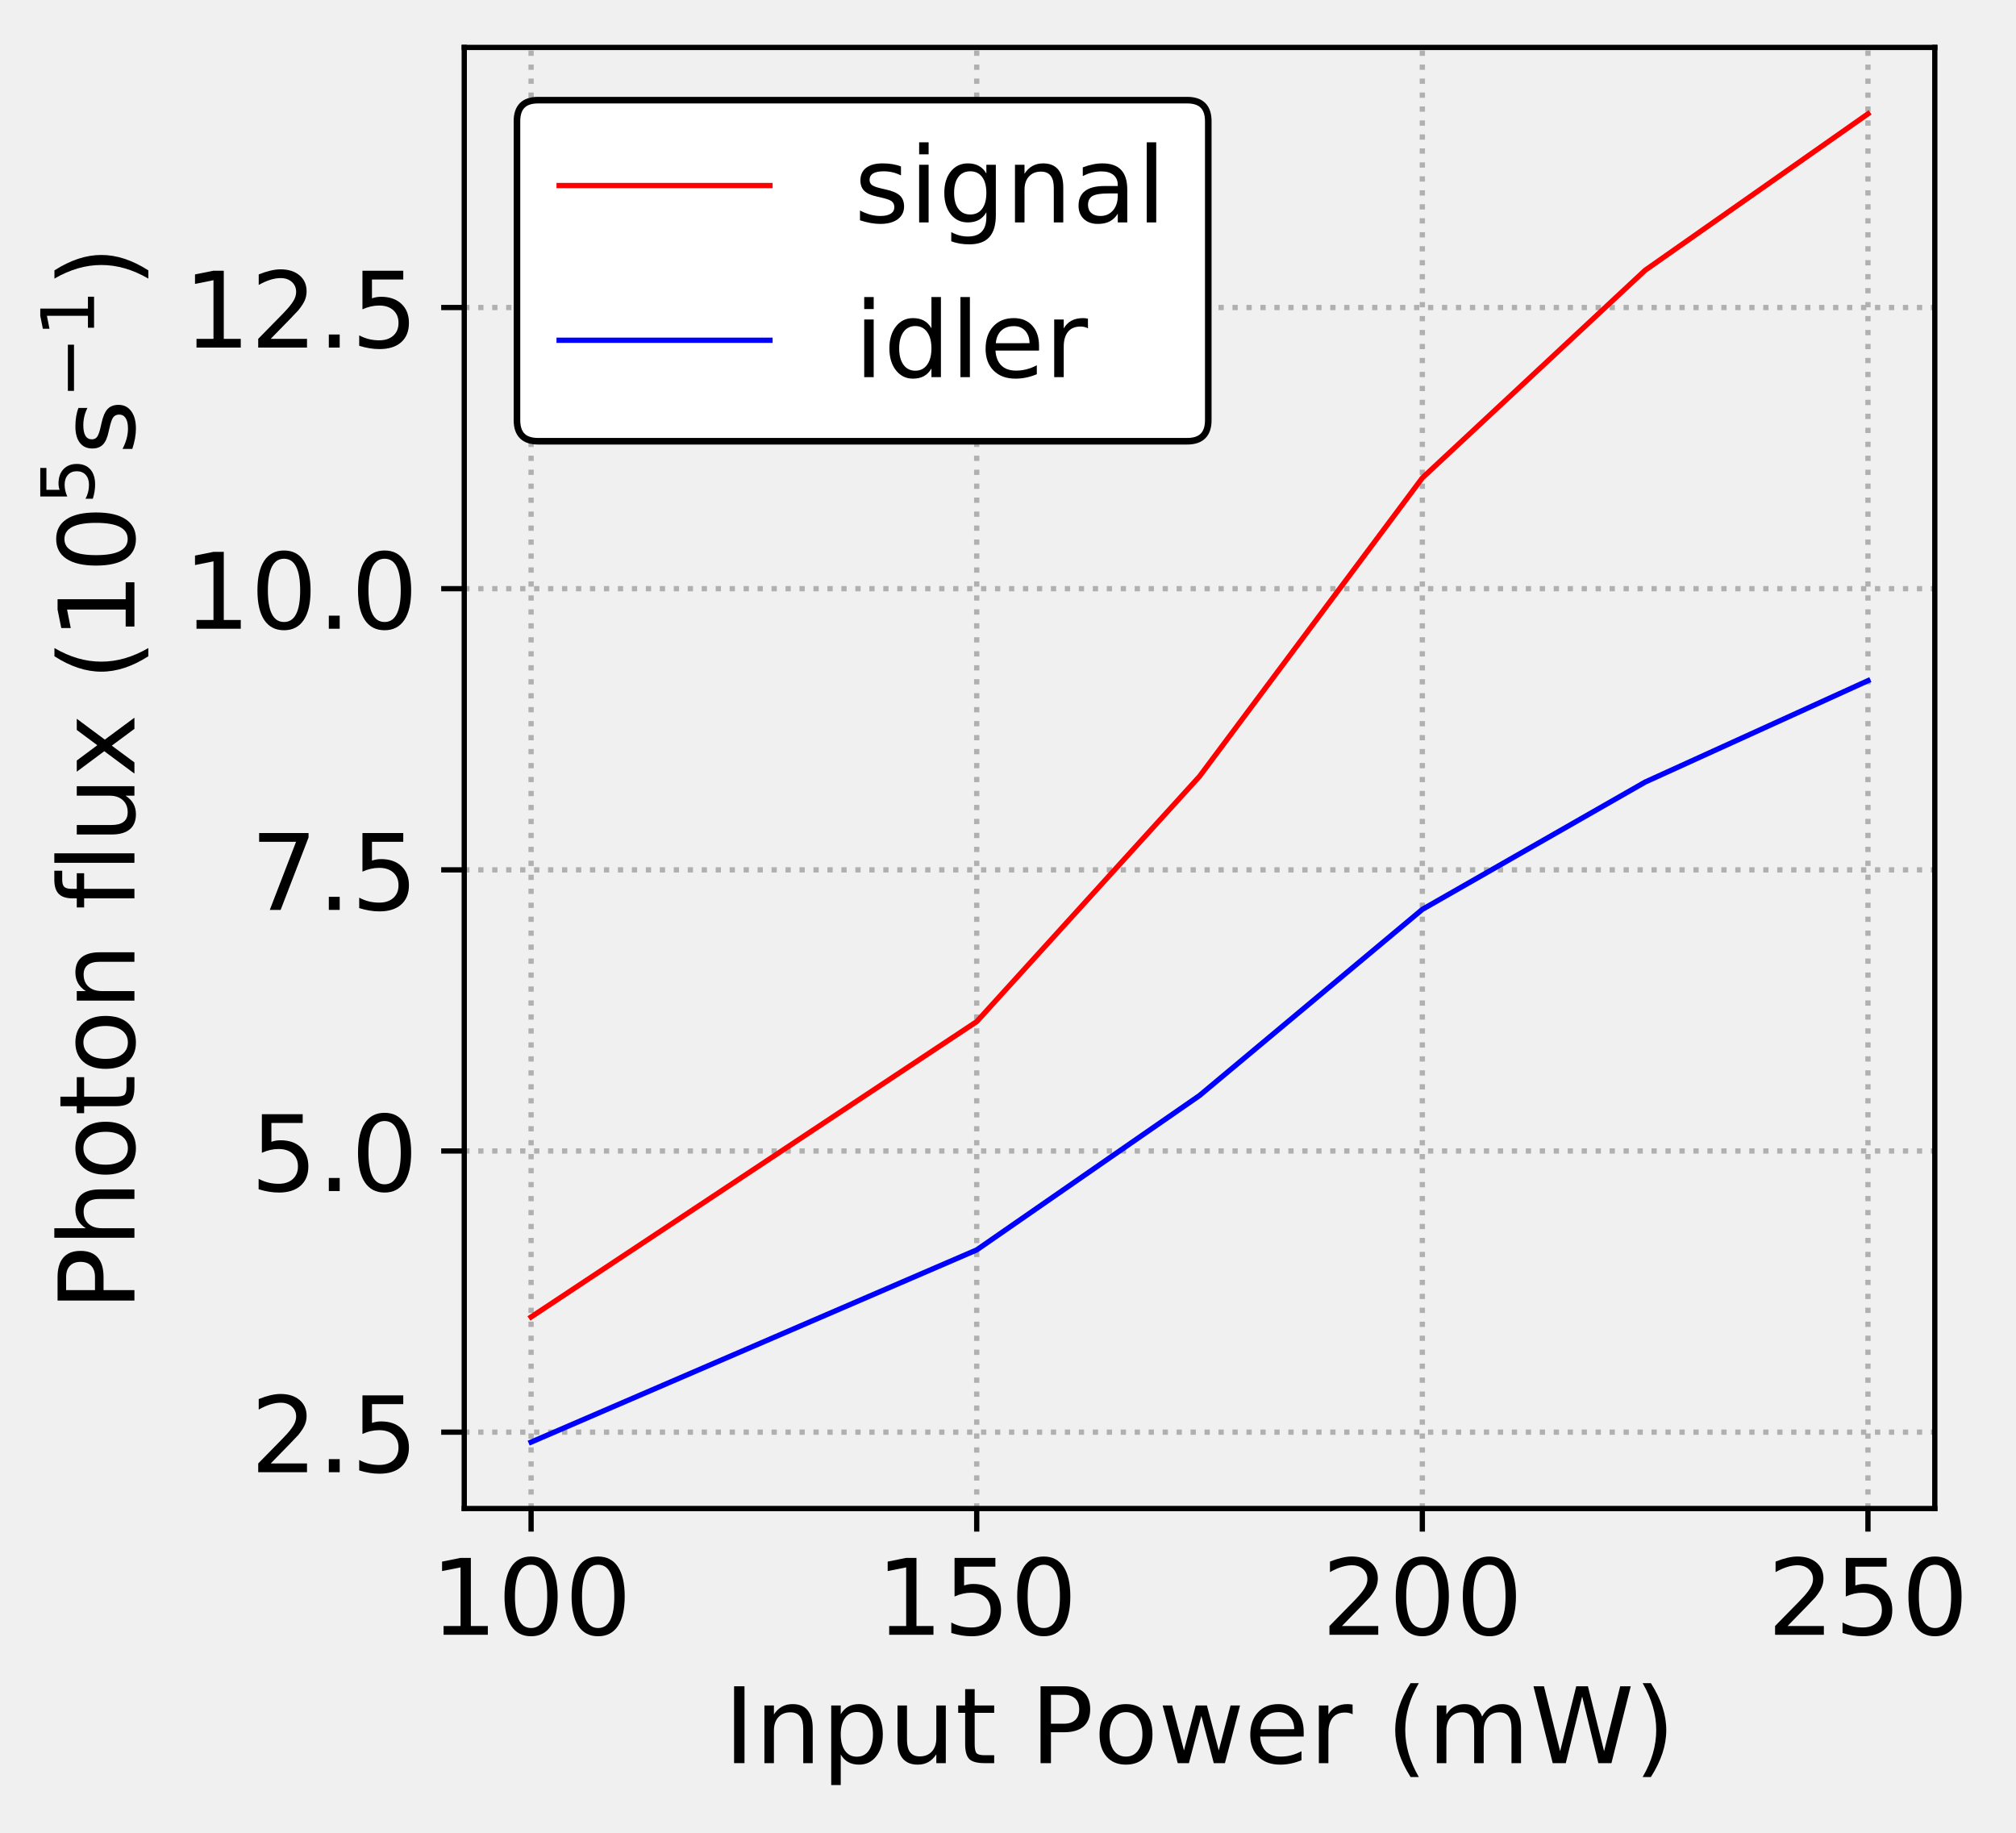
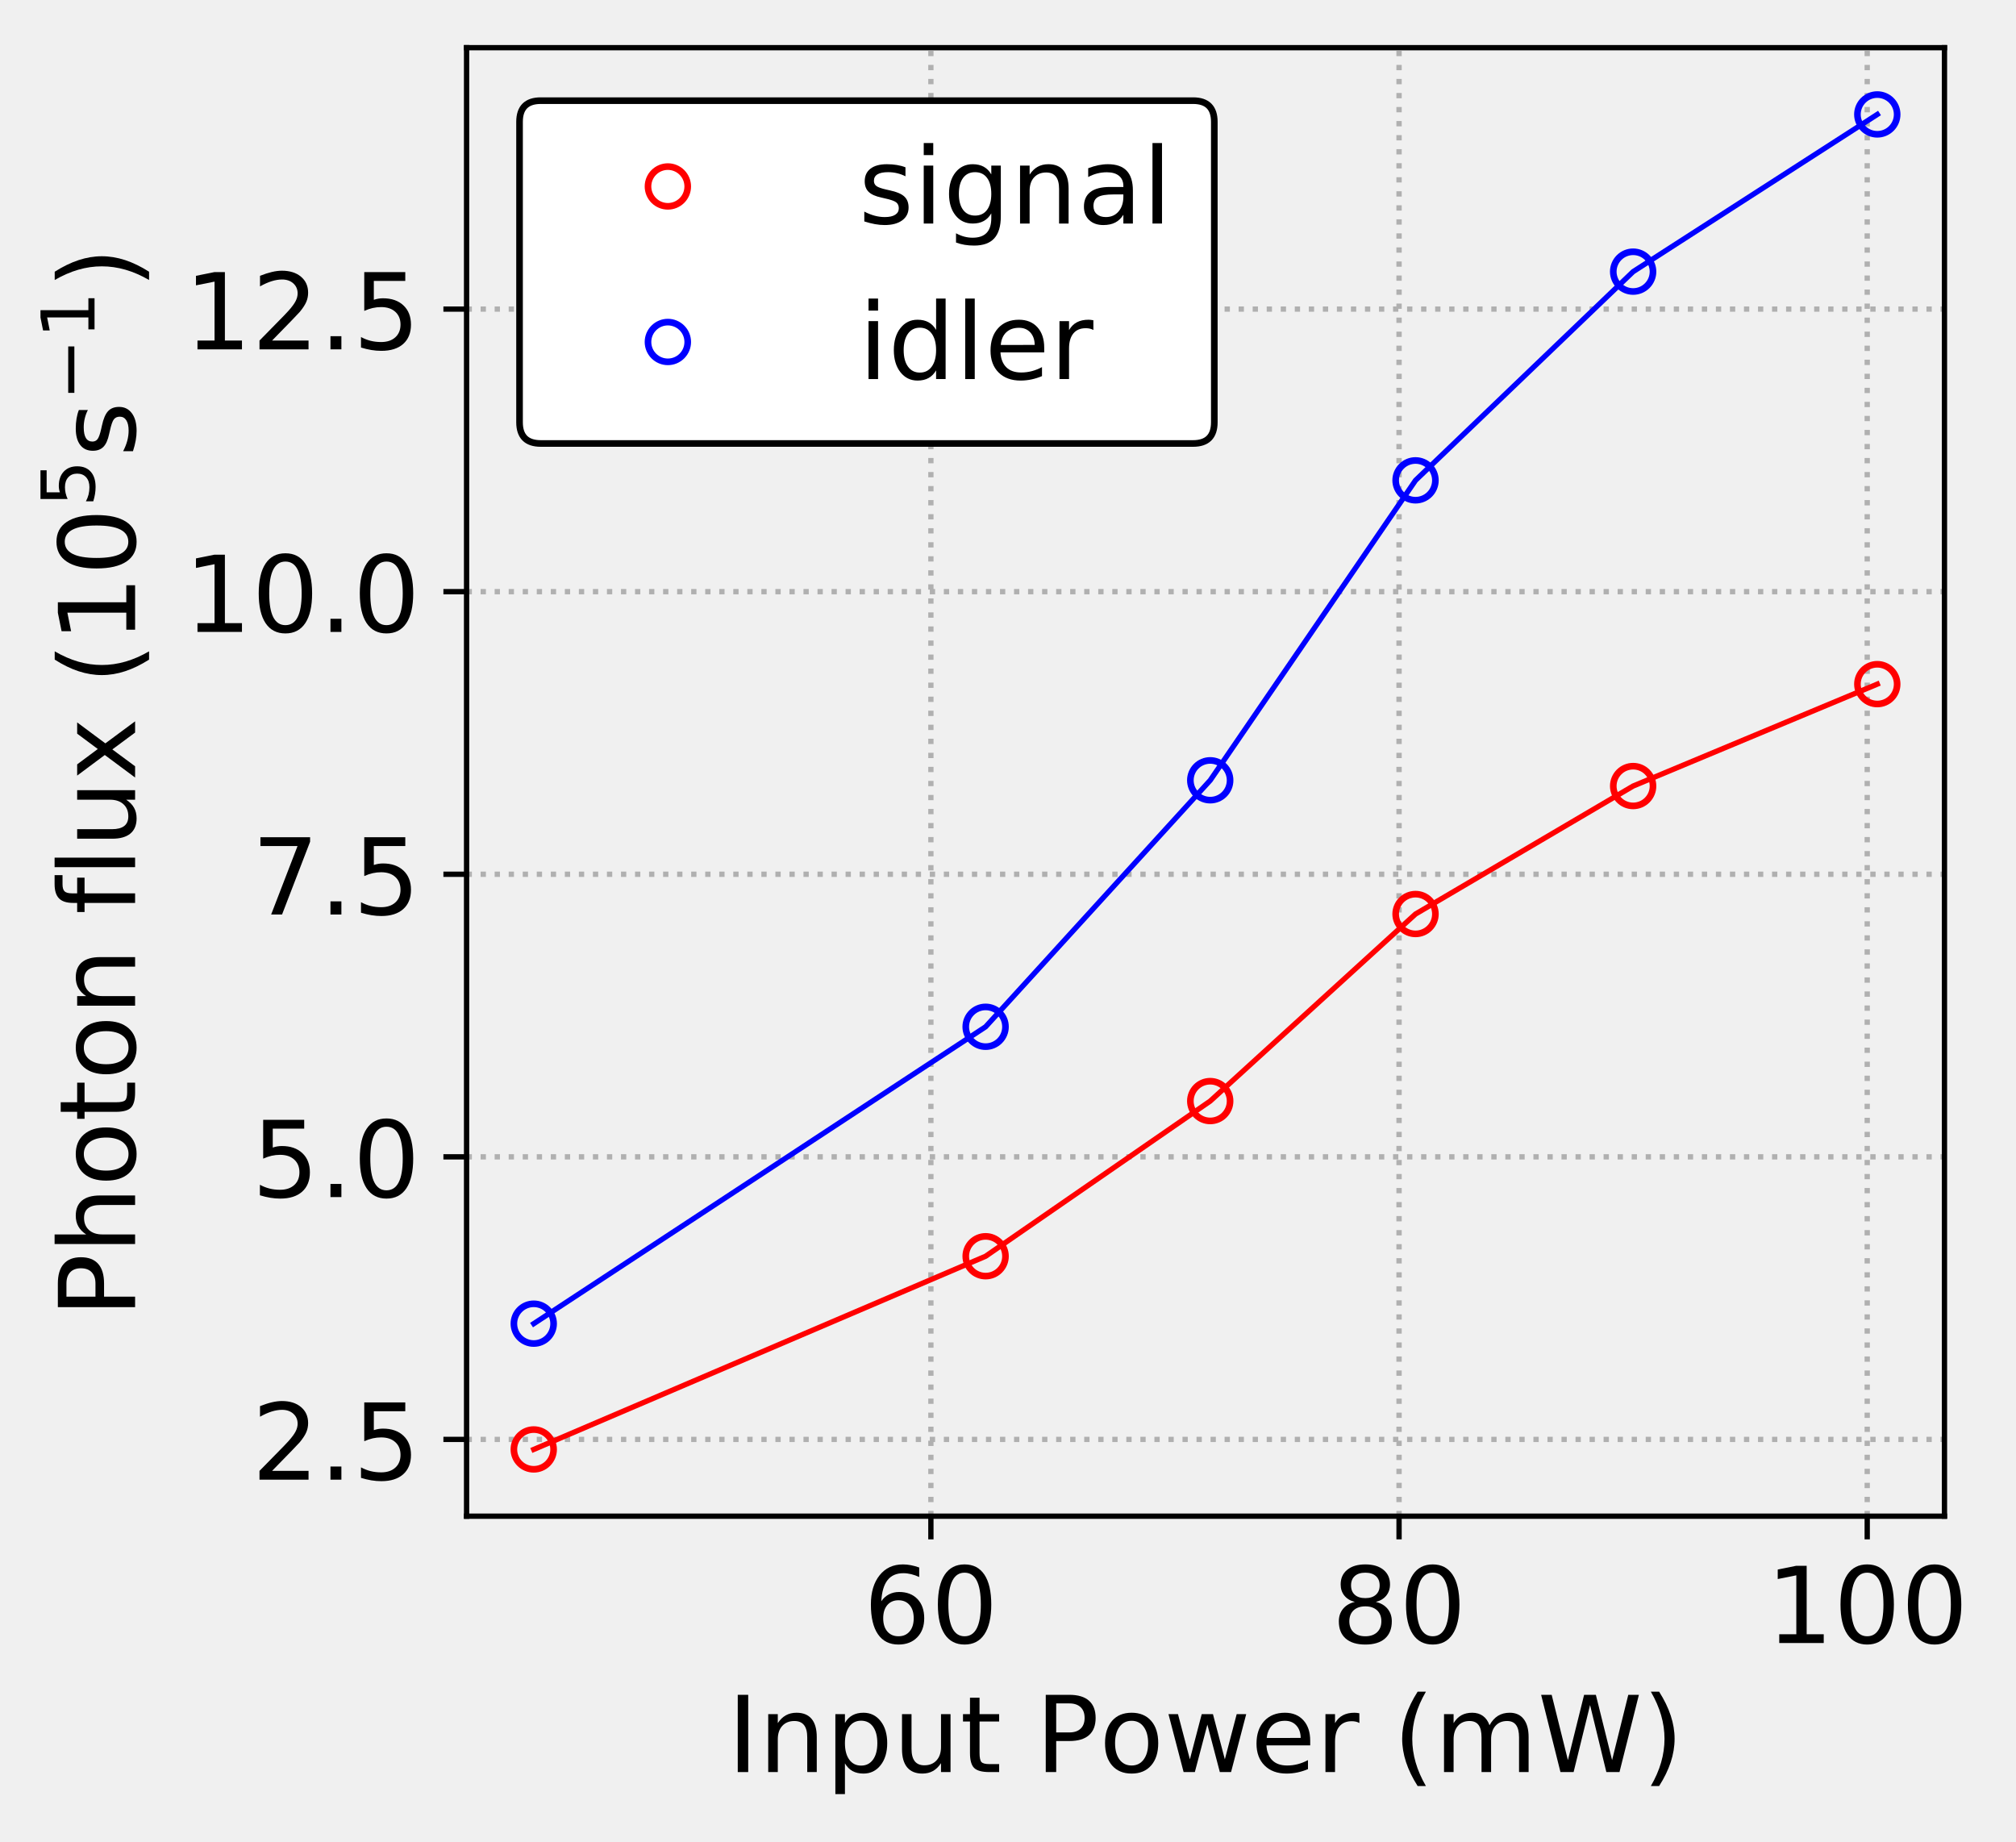
- <svg xmlns="http://www.w3.org/2000/svg" xmlns:xlink="http://www.w3.org/1999/xlink" height="278.13pt" version="1.1" viewBox="0 0 305.99 278.13" width="305.99pt">
+ <svg xmlns="http://www.w3.org/2000/svg" xmlns:xlink="http://www.w3.org/1999/xlink" height="278.13pt" version="1.1" viewBox="0 0 304.469 278.13" width="304.469pt">
  <defs>
    <style type="text/css">
*{stroke-linecap:butt;stroke-linejoin:round;}
  </style>
  </defs>
  <g id="figure_1">
    <g id="patch_1">
-       <path d="M 0 278.13  L 305.99 278.13  L 305.99 0  L 0 0  z " style="fill:none;" />
+       <path d="M 0 278.13  L 304.469 278.13  L 304.469 0  L 0 0  z " style="fill:none;" />
    </g>
    <g id="axes_1">
      <g id="patch_2">
        <path d="M 70.465 228.96  L 293.665 228.96  L 293.665 7.2  L 70.465 7.2  z " style="fill:none;" />
      </g>
      <g id="matplotlib.axis_1">
        <g id="xtick_1">
          <g id="line2d_1">
-             <path clip-path="url(#p7fd035e4ba)" d="M 80.61 228.96  L 80.61 7.2  " style="fill:none;stroke:#b0b0b0;stroke-dasharray:0.8,1.32;stroke-dashoffset:0;stroke-width:0.8;" />
+             <path clip-path="url(#pb551fc8ad6)" d="M 140.589 228.96  L 140.589 7.2  " style="fill:none;stroke:#b0b0b0;stroke-dasharray:0.8,1.32;stroke-dashoffset:0;stroke-width:0.8;" />
          </g>
          <g id="line2d_2">
            <defs>
-               <path d="M 0 0  L 0 3.5  " id="mf643c62ee9" style="stroke:#000000;stroke-width:0.8;" />
-             </defs>
-             <g>
-               <use style="stroke:#000000;stroke-width:0.8;" x="80.61" xlink:href="#mf643c62ee9" y="228.96" />
+               <path d="M 0 0  L 0 3.5  " id="m3461985852" style="stroke:#000000;stroke-width:0.8;" />
+             </defs>
+             <g>
+               <use style="stroke:#000000;stroke-width:0.8;" x="140.589" xlink:href="#m3461985852" y="228.96" />
            </g>
          </g>
          <g id="text_1">
            <defs>
+               <path d="M 33.016 40.375  Q 26.375 40.375 22.484 35.828  Q 18.609 31.297 18.609 23.391  Q 18.609 15.531 22.484 10.953  Q 26.375 6.391 33.016 6.391  Q 39.656 6.391 43.531 10.953  Q 47.406 15.531 47.406 23.391  Q 47.406 31.297 43.531 35.828  Q 39.656 40.375 33.016 40.375  z M 52.594 71.297  L 52.594 62.312  Q 48.875 64.062 45.094 64.984  Q 41.312 65.922 37.594 65.922  Q 27.828 65.922 22.672 59.328  Q 17.531 52.734 16.797 39.406  Q 19.672 43.656 24.016 45.922  Q 28.375 48.188 33.594 48.188  Q 44.578 48.188 50.953 41.516  Q 57.328 34.859 57.328 23.391  Q 57.328 12.156 50.688 5.359  Q 44.047 -1.422 33.016 -1.422  Q 20.359 -1.422 13.672 8.266  Q 6.984 17.969 6.984 36.375  Q 6.984 53.656 15.188 63.938  Q 23.391 74.219 37.203 74.219  Q 40.922 74.219 44.703 73.484  Q 48.484 72.75 52.594 71.297  z " id="DejaVuSans-54" />
+               <path d="M 31.781 66.406  Q 24.172 66.406 20.328 58.906  Q 16.5 51.422 16.5 36.375  Q 16.5 21.391 20.328 13.891  Q 24.172 6.391 31.781 6.391  Q 39.453 6.391 43.281 13.891  Q 47.125 21.391 47.125 36.375  Q 47.125 51.422 43.281 58.906  Q 39.453 66.406 31.781 66.406  z M 31.781 74.219  Q 44.047 74.219 50.516 64.516  Q 56.984 54.828 56.984 36.375  Q 56.984 17.969 50.516 8.266  Q 44.047 -1.422 31.781 -1.422  Q 19.531 -1.422 13.062 8.266  Q 6.594 17.969 6.594 36.375  Q 6.594 54.828 13.062 64.516  Q 19.531 74.219 31.781 74.219  z " id="DejaVuSans-48" />
+             </defs>
+             <g transform="translate(130.4095 248.1175)scale(0.16 -0.16)">
+               <use xlink:href="#DejaVuSans-54" />
+               <use x="63.623" xlink:href="#DejaVuSans-48" />
+             </g>
+           </g>
+         </g>
+         <g id="xtick_2">
+           <g id="line2d_3">
+             <path clip-path="url(#pb551fc8ad6)" d="M 211.294 228.96  L 211.294 7.2  " style="fill:none;stroke:#b0b0b0;stroke-dasharray:0.8,1.32;stroke-dashoffset:0;stroke-width:0.8;" />
+           </g>
+           <g id="line2d_4">
+             <g>
+               <use style="stroke:#000000;stroke-width:0.8;" x="211.294" xlink:href="#m3461985852" y="228.96" />
+             </g>
+           </g>
+           <g id="text_2">
+             <defs>
+               <path d="M 31.781 34.625  Q 24.75 34.625 20.719 30.859  Q 16.703 27.094 16.703 20.516  Q 16.703 13.922 20.719 10.156  Q 24.75 6.391 31.781 6.391  Q 38.812 6.391 42.859 10.172  Q 46.922 13.969 46.922 20.516  Q 46.922 27.094 42.891 30.859  Q 38.875 34.625 31.781 34.625  z M 21.922 38.812  Q 15.578 40.375 12.031 44.719  Q 8.5 49.078 8.5 55.328  Q 8.5 64.062 14.719 69.141  Q 20.953 74.219 31.781 74.219  Q 42.672 74.219 48.875 69.141  Q 55.078 64.062 55.078 55.328  Q 55.078 49.078 51.531 44.719  Q 48 40.375 41.703 38.812  Q 48.828 37.156 52.797 32.312  Q 56.781 27.484 56.781 20.516  Q 56.781 9.906 50.312 4.234  Q 43.844 -1.422 31.781 -1.422  Q 19.734 -1.422 13.25 4.234  Q 6.781 9.906 6.781 20.516  Q 6.781 27.484 10.781 32.312  Q 14.797 37.156 21.922 38.812  z M 18.312 54.391  Q 18.312 48.734 21.844 45.562  Q 25.391 42.391 31.781 42.391  Q 38.141 42.391 41.719 45.562  Q 45.312 48.734 45.312 54.391  Q 45.312 60.062 41.719 63.234  Q 38.141 66.406 31.781 66.406  Q 25.391 66.406 21.844 63.234  Q 18.312 60.062 18.312 54.391  z " id="DejaVuSans-56" />
+             </defs>
+             <g transform="translate(201.1144 248.1175)scale(0.16 -0.16)">
+               <use xlink:href="#DejaVuSans-56" />
+               <use x="63.623" xlink:href="#DejaVuSans-48" />
+             </g>
+           </g>
+         </g>
+         <g id="xtick_3">
+           <g id="line2d_5">
+             <path clip-path="url(#pb551fc8ad6)" d="M 281.999 228.96  L 281.999 7.2  " style="fill:none;stroke:#b0b0b0;stroke-dasharray:0.8,1.32;stroke-dashoffset:0;stroke-width:0.8;" />
+           </g>
+           <g id="line2d_6">
+             <g>
+               <use style="stroke:#000000;stroke-width:0.8;" x="281.999" xlink:href="#m3461985852" y="228.96" />
+             </g>
+           </g>
+           <g id="text_3">
+             <defs>
              <path d="M 12.406 8.297  L 28.516 8.297  L 28.516 63.922  L 10.984 60.406  L 10.984 69.391  L 28.422 72.906  L 38.281 72.906  L 38.281 8.297  L 54.391 8.297  L 54.391 0  L 12.406 0  z " id="DejaVuSans-49" />
-               <path d="M 31.781 66.406  Q 24.172 66.406 20.328 58.906  Q 16.5 51.422 16.5 36.375  Q 16.5 21.391 20.328 13.891  Q 24.172 6.391 31.781 6.391  Q 39.453 6.391 43.281 13.891  Q 47.125 21.391 47.125 36.375  Q 47.125 51.422 43.281 58.906  Q 39.453 66.406 31.781 66.406  z M 31.781 74.219  Q 44.047 74.219 50.516 64.516  Q 56.984 54.828 56.984 36.375  Q 56.984 17.969 50.516 8.266  Q 44.047 -1.422 31.781 -1.422  Q 19.531 -1.422 13.062 8.266  Q 6.594 17.969 6.594 36.375  Q 6.594 54.828 13.062 64.516  Q 19.531 74.219 31.781 74.219  z " id="DejaVuSans-48" />
-             </defs>
-             <g transform="translate(65.34046 248.1175)scale(0.16 -0.16)">
+             </defs>
+             <g transform="translate(266.7294 248.1175)scale(0.16 -0.16)">
              <use xlink:href="#DejaVuSans-49" />
              <use x="63.623" xlink:href="#DejaVuSans-48" />
              <use x="127.246" xlink:href="#DejaVuSans-48" />
            </g>
          </g>
        </g>
-         <g id="xtick_2">
-           <g id="line2d_3">
-             <path clip-path="url(#p7fd035e4ba)" d="M 148.247 228.96  L 148.247 7.2  " style="fill:none;stroke:#b0b0b0;stroke-dasharray:0.8,1.32;stroke-dashoffset:0;stroke-width:0.8;" />
-           </g>
-           <g id="line2d_4">
-             <g>
-               <use style="stroke:#000000;stroke-width:0.8;" x="148.247" xlink:href="#mf643c62ee9" y="228.96" />
-             </g>
-           </g>
-           <g id="text_2">
-             <defs>
-               <path d="M 10.797 72.906  L 49.516 72.906  L 49.516 64.594  L 19.828 64.594  L 19.828 46.734  Q 21.969 47.469 24.109 47.828  Q 26.266 48.188 28.422 48.188  Q 40.625 48.188 47.75 41.5  Q 54.891 34.812 54.891 23.391  Q 54.891 11.625 47.562 5.094  Q 40.234 -1.422 26.906 -1.422  Q 22.312 -1.422 17.547 -0.641  Q 12.797 0.141 7.719 1.703  L 7.719 11.625  Q 12.109 9.234 16.797 8.062  Q 21.484 6.891 26.703 6.891  Q 35.156 6.891 40.078 11.328  Q 45.016 15.766 45.016 23.391  Q 45.016 31 40.078 35.438  Q 35.156 39.891 26.703 39.891  Q 22.75 39.891 18.812 39.016  Q 14.891 38.141 10.797 36.281  z " id="DejaVuSans-53" />
-             </defs>
-             <g transform="translate(132.9768 248.1175)scale(0.16 -0.16)">
-               <use xlink:href="#DejaVuSans-49" />
-               <use x="63.623" xlink:href="#DejaVuSans-53" />
-               <use x="127.246" xlink:href="#DejaVuSans-48" />
-             </g>
-           </g>
-         </g>
-         <g id="xtick_3">
-           <g id="line2d_5">
-             <path clip-path="url(#p7fd035e4ba)" d="M 215.883 228.96  L 215.883 7.2  " style="fill:none;stroke:#b0b0b0;stroke-dasharray:0.8,1.32;stroke-dashoffset:0;stroke-width:0.8;" />
-           </g>
-           <g id="line2d_6">
-             <g>
-               <use style="stroke:#000000;stroke-width:0.8;" x="215.883" xlink:href="#mf643c62ee9" y="228.96" />
-             </g>
-           </g>
-           <g id="text_3">
-             <defs>
-               <path d="M 19.188 8.297  L 53.609 8.297  L 53.609 0  L 7.328 0  L 7.328 8.297  Q 12.938 14.109 22.625 23.891  Q 32.328 33.688 34.812 36.531  Q 39.547 41.844 41.422 45.531  Q 43.312 49.219 43.312 52.781  Q 43.312 58.594 39.234 62.25  Q 35.156 65.922 28.609 65.922  Q 23.969 65.922 18.812 64.312  Q 13.672 62.703 7.812 59.422  L 7.812 69.391  Q 13.766 71.781 18.938 73  Q 24.125 74.219 28.422 74.219  Q 39.75 74.219 46.484 68.547  Q 53.219 62.891 53.219 53.422  Q 53.219 48.922 51.531 44.891  Q 49.859 40.875 45.406 35.406  Q 44.188 33.984 37.641 27.219  Q 31.109 20.453 19.188 8.297  z " id="DejaVuSans-50" />
-             </defs>
-             <g transform="translate(200.6132 248.1175)scale(0.16 -0.16)">
-               <use xlink:href="#DejaVuSans-50" />
-               <use x="63.623" xlink:href="#DejaVuSans-48" />
-               <use x="127.246" xlink:href="#DejaVuSans-48" />
-             </g>
-           </g>
-         </g>
-         <g id="xtick_4">
-           <g id="line2d_7">
-             <path clip-path="url(#p7fd035e4ba)" d="M 283.52 228.96  L 283.52 7.2  " style="fill:none;stroke:#b0b0b0;stroke-dasharray:0.8,1.32;stroke-dashoffset:0;stroke-width:0.8;" />
-           </g>
-           <g id="line2d_8">
-             <g>
-               <use style="stroke:#000000;stroke-width:0.8;" x="283.52" xlink:href="#mf643c62ee9" y="228.96" />
-             </g>
-           </g>
-           <g id="text_4">
-             <g transform="translate(268.2495 248.1175)scale(0.16 -0.16)">
-               <use xlink:href="#DejaVuSans-50" />
-               <use x="63.623" xlink:href="#DejaVuSans-53" />
-               <use x="127.246" xlink:href="#DejaVuSans-48" />
-             </g>
-           </g>
-         </g>
-         <g id="text_5">
+         <g id="text_4">
          <defs>
            <path d="M 9.812 72.906  L 19.672 72.906  L 19.672 0  L 9.812 0  z " id="DejaVuSans-73" />
            <path d="M 54.891 33.016  L 54.891 0  L 45.906 0  L 45.906 32.719  Q 45.906 40.484 42.875 44.328  Q 39.844 48.188 33.797 48.188  Q 26.516 48.188 22.312 43.547  Q 18.109 38.922 18.109 30.906  L 18.109 0  L 9.078 0  L 9.078 54.688  L 18.109 54.688  L 18.109 46.188  Q 21.344 51.125 25.703 53.562  Q 30.078 56 35.797 56  Q 45.219 56 50.047 50.172  Q 54.891 44.344 54.891 33.016  z " id="DejaVuSans-110" />
            <path d="M 18.109 8.203  L 18.109 -20.797  L 9.078 -20.797  L 9.078 54.688  L 18.109 54.688  L 18.109 46.391  Q 20.953 51.266 25.266 53.625  Q 29.594 56 35.594 56  Q 45.562 56 51.781 48.094  Q 58.016 40.188 58.016 27.297  Q 58.016 14.406 51.781 6.484  Q 45.562 -1.422 35.594 -1.422  Q 29.594 -1.422 25.266 0.953  Q 20.953 3.328 18.109 8.203  z M 48.688 27.297  Q 48.688 37.203 44.609 42.844  Q 40.531 48.484 33.406 48.484  Q 26.266 48.484 22.188 42.844  Q 18.109 37.203 18.109 27.297  Q 18.109 17.391 22.188 11.75  Q 26.266 6.109 33.406 6.109  Q 40.531 6.109 44.609 11.75  Q 48.688 17.391 48.688 27.297  z " id="DejaVuSans-112" />
            <path d="M 8.5 21.578  L 8.5 54.688  L 17.484 54.688  L 17.484 21.922  Q 17.484 14.156 20.5 10.266  Q 23.531 6.391 29.594 6.391  Q 36.859 6.391 41.078 11.031  Q 45.312 15.672 45.312 23.688  L 45.312 54.688  L 54.297 54.688  L 54.297 0  L 45.312 0  L 45.312 8.406  Q 42.047 3.422 37.719 1  Q 33.406 -1.422 27.688 -1.422  Q 18.266 -1.422 13.375 4.438  Q 8.5 10.297 8.5 21.578  z M 31.109 56  z " id="DejaVuSans-117" />
            <path d="M 18.312 70.219  L 18.312 54.688  L 36.812 54.688  L 36.812 47.703  L 18.312 47.703  L 18.312 18.016  Q 18.312 11.328 20.141 9.422  Q 21.969 7.516 27.594 7.516  L 36.812 7.516  L 36.812 0  L 27.594 0  Q 17.188 0 13.234 3.875  Q 9.281 7.766 9.281 18.016  L 9.281 47.703  L 2.688 47.703  L 2.688 54.688  L 9.281 54.688  L 9.281 70.219  z " id="DejaVuSans-116" />
            <path id="DejaVuSans-32" />
            <path d="M 19.672 64.797  L 19.672 37.406  L 32.078 37.406  Q 38.969 37.406 42.719 40.969  Q 46.484 44.531 46.484 51.125  Q 46.484 57.672 42.719 61.234  Q 38.969 64.797 32.078 64.797  z M 9.812 72.906  L 32.078 72.906  Q 44.344 72.906 50.609 67.359  Q 56.891 61.812 56.891 51.125  Q 56.891 40.328 50.609 34.812  Q 44.344 29.297 32.078 29.297  L 19.672 29.297  L 19.672 0  L 9.812 0  z " id="DejaVuSans-80" />
            <path d="M 30.609 48.391  Q 23.391 48.391 19.188 42.75  Q 14.984 37.109 14.984 27.297  Q 14.984 17.484 19.156 11.844  Q 23.344 6.203 30.609 6.203  Q 37.797 6.203 41.984 11.859  Q 46.188 17.531 46.188 27.297  Q 46.188 37.016 41.984 42.703  Q 37.797 48.391 30.609 48.391  z M 30.609 56  Q 42.328 56 49.016 48.375  Q 55.719 40.766 55.719 27.297  Q 55.719 13.875 49.016 6.219  Q 42.328 -1.422 30.609 -1.422  Q 18.844 -1.422 12.172 6.219  Q 5.516 13.875 5.516 27.297  Q 5.516 40.766 12.172 48.375  Q 18.844 56 30.609 56  z " id="DejaVuSans-111" />
            <path d="M 4.203 54.688  L 13.188 54.688  L 24.422 12.016  L 35.594 54.688  L 46.188 54.688  L 57.422 12.016  L 68.609 54.688  L 77.594 54.688  L 63.281 0  L 52.688 0  L 40.922 44.828  L 29.109 0  L 18.5 0  z " id="DejaVuSans-119" />
            <path d="M 56.203 29.594  L 56.203 25.203  L 14.891 25.203  Q 15.484 15.922 20.484 11.062  Q 25.484 6.203 34.422 6.203  Q 39.594 6.203 44.453 7.469  Q 49.312 8.734 54.109 11.281  L 54.109 2.781  Q 49.266 0.734 44.188 -0.344  Q 39.109 -1.422 33.891 -1.422  Q 20.797 -1.422 13.156 6.188  Q 5.516 13.812 5.516 26.812  Q 5.516 40.234 12.766 48.109  Q 20.016 56 32.328 56  Q 43.359 56 49.781 48.891  Q 56.203 41.797 56.203 29.594  z M 47.219 32.234  Q 47.125 39.594 43.094 43.984  Q 39.062 48.391 32.422 48.391  Q 24.906 48.391 20.391 44.141  Q 15.875 39.891 15.188 32.172  z " id="DejaVuSans-101" />
            <path d="M 41.109 46.297  Q 39.594 47.172 37.812 47.578  Q 36.031 48 33.891 48  Q 26.266 48 22.188 43.047  Q 18.109 38.094 18.109 28.812  L 18.109 0  L 9.078 0  L 9.078 54.688  L 18.109 54.688  L 18.109 46.188  Q 20.953 51.172 25.484 53.578  Q 30.031 56 36.531 56  Q 37.453 56 38.578 55.875  Q 39.703 55.766 41.062 55.516  z " id="DejaVuSans-114" />
            <path d="M 31 75.875  Q 24.469 64.656 21.281 53.656  Q 18.109 42.672 18.109 31.391  Q 18.109 20.125 21.312 9.062  Q 24.516 -2 31 -13.188  L 23.188 -13.188  Q 15.875 -1.703 12.234 9.375  Q 8.594 20.453 8.594 31.391  Q 8.594 42.281 12.203 53.312  Q 15.828 64.359 23.188 75.875  z " id="DejaVuSans-40" />
            <path d="M 52 44.188  Q 55.375 50.25 60.062 53.125  Q 64.75 56 71.094 56  Q 79.641 56 84.281 50.016  Q 88.922 44.047 88.922 33.016  L 88.922 0  L 79.891 0  L 79.891 32.719  Q 79.891 40.578 77.094 44.375  Q 74.312 48.188 68.609 48.188  Q 61.625 48.188 57.562 43.547  Q 53.516 38.922 53.516 30.906  L 53.516 0  L 44.484 0  L 44.484 32.719  Q 44.484 40.625 41.703 44.406  Q 38.922 48.188 33.109 48.188  Q 26.219 48.188 22.156 43.531  Q 18.109 38.875 18.109 30.906  L 18.109 0  L 9.078 0  L 9.078 54.688  L 18.109 54.688  L 18.109 46.188  Q 21.188 51.219 25.484 53.609  Q 29.781 56 35.688 56  Q 41.656 56 45.828 52.969  Q 50 49.953 52 44.188  z " id="DejaVuSans-109" />
            <path d="M 3.328 72.906  L 13.281 72.906  L 28.609 11.281  L 43.891 72.906  L 54.984 72.906  L 70.312 11.281  L 85.594 72.906  L 95.609 72.906  L 77.297 0  L 64.891 0  L 49.516 63.281  L 33.984 0  L 21.578 0  z " id="DejaVuSans-87" />
            <path d="M 8.016 75.875  L 15.828 75.875  Q 23.141 64.359 26.781 53.312  Q 30.422 42.281 30.422 31.391  Q 30.422 20.453 26.781 9.375  Q 23.141 -1.703 15.828 -13.188  L 8.016 -13.188  Q 14.5 -2 17.703 9.062  Q 20.906 20.125 20.906 31.391  Q 20.906 42.672 17.703 53.656  Q 14.5 64.656 8.016 75.875  z " id="DejaVuSans-41" />
          </defs>
          <g transform="translate(109.8512 267.6025)scale(0.16 -0.16)">
            <use xlink:href="#DejaVuSans-73" />
            <use x="29.492" xlink:href="#DejaVuSans-110" />
            <use x="92.871" xlink:href="#DejaVuSans-112" />
            <use x="156.348" xlink:href="#DejaVuSans-117" />
            <use x="219.727" xlink:href="#DejaVuSans-116" />
            <use x="258.936" xlink:href="#DejaVuSans-32" />
            <use x="290.723" xlink:href="#DejaVuSans-80" />
            <use x="350.979" xlink:href="#DejaVuSans-111" />
            <use x="412.16" xlink:href="#DejaVuSans-119" />
            <use x="493.947" xlink:href="#DejaVuSans-101" />
            <use x="555.471" xlink:href="#DejaVuSans-114" />
            <use x="596.584" xlink:href="#DejaVuSans-32" />
            <use x="628.371" xlink:href="#DejaVuSans-40" />
            <use x="667.385" xlink:href="#DejaVuSans-109" />
            <use x="764.797" xlink:href="#DejaVuSans-87" />
            <use x="863.674" xlink:href="#DejaVuSans-41" />
          </g>
        </g>
      </g>
      <g id="matplotlib.axis_2">
        <g id="ytick_1">
-           <g id="line2d_9">
-             <path clip-path="url(#p7fd035e4ba)" d="M 70.465 217.368  L 293.665 217.368  " style="fill:none;stroke:#b0b0b0;stroke-dasharray:0.8,1.32;stroke-dashoffset:0;stroke-width:0.8;" />
-           </g>
-           <g id="line2d_10">
-             <defs>
-               <path d="M 0 0  L -3.5 0  " id="mb6a0f200e1" style="stroke:#000000;stroke-width:0.8;" />
-             </defs>
-             <g>
-               <use style="stroke:#000000;stroke-width:0.8;" x="70.465" xlink:href="#mb6a0f200e1" y="217.368" />
-             </g>
-           </g>
-           <g id="text_6">
-             <defs>
+           <g id="line2d_7">
+             <path clip-path="url(#pb551fc8ad6)" d="M 70.465 217.368  L 293.665 217.368  " style="fill:none;stroke:#b0b0b0;stroke-dasharray:0.8,1.32;stroke-dashoffset:0;stroke-width:0.8;" />
+           </g>
+           <g id="line2d_8">
+             <defs>
+               <path d="M 0 0  L -3.5 0  " id="m7eed34f2b6" style="stroke:#000000;stroke-width:0.8;" />
+             </defs>
+             <g>
+               <use style="stroke:#000000;stroke-width:0.8;" x="70.465" xlink:href="#m7eed34f2b6" y="217.368" />
+             </g>
+           </g>
+           <g id="text_5">
+             <defs>
+               <path d="M 19.188 8.297  L 53.609 8.297  L 53.609 0  L 7.328 0  L 7.328 8.297  Q 12.938 14.109 22.625 23.891  Q 32.328 33.688 34.812 36.531  Q 39.547 41.844 41.422 45.531  Q 43.312 49.219 43.312 52.781  Q 43.312 58.594 39.234 62.25  Q 35.156 65.922 28.609 65.922  Q 23.969 65.922 18.812 64.312  Q 13.672 62.703 7.812 59.422  L 7.812 69.391  Q 13.766 71.781 18.938 73  Q 24.125 74.219 28.422 74.219  Q 39.75 74.219 46.484 68.547  Q 53.219 62.891 53.219 53.422  Q 53.219 48.922 51.531 44.891  Q 49.859 40.875 45.406 35.406  Q 44.188 33.984 37.641 27.219  Q 31.109 20.453 19.188 8.297  z " id="DejaVuSans-50" />
              <path d="M 10.688 12.406  L 21 12.406  L 21 0  L 10.688 0  z " id="DejaVuSans-46" />
+               <path d="M 10.797 72.906  L 49.516 72.906  L 49.516 64.594  L 19.828 64.594  L 19.828 46.734  Q 21.969 47.469 24.109 47.828  Q 26.266 48.188 28.422 48.188  Q 40.625 48.188 47.75 41.5  Q 54.891 34.812 54.891 23.391  Q 54.891 11.625 47.562 5.094  Q 40.234 -1.422 26.906 -1.422  Q 22.312 -1.422 17.547 -0.641  Q 12.797 0.141 7.719 1.703  L 7.719 11.625  Q 12.109 9.234 16.797 8.062  Q 21.484 6.891 26.703 6.891  Q 35.156 6.891 40.078 11.328  Q 45.016 15.766 45.016 23.391  Q 45.016 31 40.078 35.438  Q 35.156 39.891 26.703 39.891  Q 22.75 39.891 18.812 39.016  Q 14.891 38.141 10.797 36.281  z " id="DejaVuSans-53" />
            </defs>
            <g transform="translate(38.02 223.4468)scale(0.16 -0.16)">
              <use xlink:href="#DejaVuSans-50" />
              <use x="63.623" xlink:href="#DejaVuSans-46" />
              <use x="95.41" xlink:href="#DejaVuSans-53" />
            </g>
          </g>
        </g>
        <g id="ytick_2">
-           <g id="line2d_11">
-             <path clip-path="url(#p7fd035e4ba)" d="M 70.465 174.695  L 293.665 174.695  " style="fill:none;stroke:#b0b0b0;stroke-dasharray:0.8,1.32;stroke-dashoffset:0;stroke-width:0.8;" />
-           </g>
-           <g id="line2d_12">
-             <g>
-               <use style="stroke:#000000;stroke-width:0.8;" x="70.465" xlink:href="#mb6a0f200e1" y="174.695" />
-             </g>
-           </g>
-           <g id="text_7">
+           <g id="line2d_9">
+             <path clip-path="url(#pb551fc8ad6)" d="M 70.465 174.695  L 293.665 174.695  " style="fill:none;stroke:#b0b0b0;stroke-dasharray:0.8,1.32;stroke-dashoffset:0;stroke-width:0.8;" />
+           </g>
+           <g id="line2d_10">
+             <g>
+               <use style="stroke:#000000;stroke-width:0.8;" x="70.465" xlink:href="#m7eed34f2b6" y="174.695" />
+             </g>
+           </g>
+           <g id="text_6">
            <g transform="translate(38.02 180.7737)scale(0.16 -0.16)">
              <use xlink:href="#DejaVuSans-53" />
              <use x="63.623" xlink:href="#DejaVuSans-46" />
              <use x="95.41" xlink:href="#DejaVuSans-48" />
            </g>
          </g>
        </g>
        <g id="ytick_3">
-           <g id="line2d_13">
-             <path clip-path="url(#p7fd035e4ba)" d="M 70.465 132.022  L 293.665 132.022  " style="fill:none;stroke:#b0b0b0;stroke-dasharray:0.8,1.32;stroke-dashoffset:0;stroke-width:0.8;" />
-           </g>
-           <g id="line2d_14">
-             <g>
-               <use style="stroke:#000000;stroke-width:0.8;" x="70.465" xlink:href="#mb6a0f200e1" y="132.022" />
-             </g>
-           </g>
-           <g id="text_8">
+           <g id="line2d_11">
+             <path clip-path="url(#pb551fc8ad6)" d="M 70.465 132.022  L 293.665 132.022  " style="fill:none;stroke:#b0b0b0;stroke-dasharray:0.8,1.32;stroke-dashoffset:0;stroke-width:0.8;" />
+           </g>
+           <g id="line2d_12">
+             <g>
+               <use style="stroke:#000000;stroke-width:0.8;" x="70.465" xlink:href="#m7eed34f2b6" y="132.022" />
+             </g>
+           </g>
+           <g id="text_7">
            <defs>
              <path d="M 8.203 72.906  L 55.078 72.906  L 55.078 68.703  L 28.609 0  L 18.312 0  L 43.219 64.594  L 8.203 64.594  z " id="DejaVuSans-55" />
            </defs>
            <g transform="translate(38.02 138.1006)scale(0.16 -0.16)">
              <use xlink:href="#DejaVuSans-55" />
              <use x="63.623" xlink:href="#DejaVuSans-46" />
              <use x="95.41" xlink:href="#DejaVuSans-53" />
            </g>
          </g>
        </g>
        <g id="ytick_4">
-           <g id="line2d_15">
-             <path clip-path="url(#p7fd035e4ba)" d="M 70.465 89.349  L 293.665 89.349  " style="fill:none;stroke:#b0b0b0;stroke-dasharray:0.8,1.32;stroke-dashoffset:0;stroke-width:0.8;" />
-           </g>
-           <g id="line2d_16">
-             <g>
-               <use style="stroke:#000000;stroke-width:0.8;" x="70.465" xlink:href="#mb6a0f200e1" y="89.349" />
-             </g>
-           </g>
-           <g id="text_9">
+           <g id="line2d_13">
+             <path clip-path="url(#pb551fc8ad6)" d="M 70.465 89.349  L 293.665 89.349  " style="fill:none;stroke:#b0b0b0;stroke-dasharray:0.8,1.32;stroke-dashoffset:0;stroke-width:0.8;" />
+           </g>
+           <g id="line2d_14">
+             <g>
+               <use style="stroke:#000000;stroke-width:0.8;" x="70.465" xlink:href="#m7eed34f2b6" y="89.349" />
+             </g>
+           </g>
+           <g id="text_8">
            <g transform="translate(27.84 95.42758)scale(0.16 -0.16)">
              <use xlink:href="#DejaVuSans-49" />
              <use x="63.623" xlink:href="#DejaVuSans-48" />
              <use x="127.246" xlink:href="#DejaVuSans-46" />
              <use x="159.033" xlink:href="#DejaVuSans-48" />
            </g>
          </g>
        </g>
        <g id="ytick_5">
-           <g id="line2d_17">
-             <path clip-path="url(#p7fd035e4ba)" d="M 70.465 46.676  L 293.665 46.676  " style="fill:none;stroke:#b0b0b0;stroke-dasharray:0.8,1.32;stroke-dashoffset:0;stroke-width:0.8;" />
-           </g>
-           <g id="line2d_18">
-             <g>
-               <use style="stroke:#000000;stroke-width:0.8;" x="70.465" xlink:href="#mb6a0f200e1" y="46.676" />
-             </g>
-           </g>
-           <g id="text_10">
+           <g id="line2d_15">
+             <path clip-path="url(#pb551fc8ad6)" d="M 70.465 46.676  L 293.665 46.676  " style="fill:none;stroke:#b0b0b0;stroke-dasharray:0.8,1.32;stroke-dashoffset:0;stroke-width:0.8;" />
+           </g>
+           <g id="line2d_16">
+             <g>
+               <use style="stroke:#000000;stroke-width:0.8;" x="70.465" xlink:href="#m7eed34f2b6" y="46.676" />
+             </g>
+           </g>
+           <g id="text_9">
            <g transform="translate(27.84 52.75451)scale(0.16 -0.16)">
              <use xlink:href="#DejaVuSans-49" />
              <use x="63.623" xlink:href="#DejaVuSans-50" />
              <use x="127.246" xlink:href="#DejaVuSans-46" />
              <use x="159.033" xlink:href="#DejaVuSans-53" />
            </g>
          </g>
        </g>
-         <g id="text_11">
+         <g id="text_10">
          <defs>
            <path d="M 54.891 33.016  L 54.891 0  L 45.906 0  L 45.906 32.719  Q 45.906 40.484 42.875 44.328  Q 39.844 48.188 33.797 48.188  Q 26.516 48.188 22.312 43.547  Q 18.109 38.922 18.109 30.906  L 18.109 0  L 9.078 0  L 9.078 75.984  L 18.109 75.984  L 18.109 46.188  Q 21.344 51.125 25.703 53.562  Q 30.078 56 35.797 56  Q 45.219 56 50.047 50.172  Q 54.891 44.344 54.891 33.016  z " id="DejaVuSans-104" />
            <path d="M 37.109 75.984  L 37.109 68.5  L 28.516 68.5  Q 23.688 68.5 21.797 66.547  Q 19.922 64.594 19.922 59.516  L 19.922 54.688  L 34.719 54.688  L 34.719 47.703  L 19.922 47.703  L 19.922 0  L 10.891 0  L 10.891 47.703  L 2.297 47.703  L 2.297 54.688  L 10.891 54.688  L 10.891 58.5  Q 10.891 67.625 15.141 71.797  Q 19.391 75.984 28.609 75.984  z " id="DejaVuSans-102" />
            <path d="M 9.422 75.984  L 18.406 75.984  L 18.406 0  L 9.422 0  z " id="DejaVuSans-108" />
            <path d="M 54.891 54.688  L 35.109 28.078  L 55.906 0  L 45.312 0  L 29.391 21.484  L 13.484 0  L 2.875 0  L 24.125 28.609  L 4.688 54.688  L 15.281 54.688  L 29.781 35.203  L 44.281 54.688  z " id="DejaVuSans-120" />
            <path d="M 44.281 53.078  L 44.281 44.578  Q 40.484 46.531 36.375 47.5  Q 32.281 48.484 27.875 48.484  Q 21.188 48.484 17.844 46.438  Q 14.5 44.391 14.5 40.281  Q 14.5 37.156 16.891 35.375  Q 19.281 33.594 26.516 31.984  L 29.594 31.297  Q 39.156 29.25 43.188 25.516  Q 47.219 21.781 47.219 15.094  Q 47.219 7.469 41.188 3.016  Q 35.156 -1.422 24.609 -1.422  Q 20.219 -1.422 15.453 -0.562  Q 10.688 0.297 5.422 2  L 5.422 11.281  Q 10.406 8.688 15.234 7.391  Q 20.062 6.109 24.812 6.109  Q 31.156 6.109 34.562 8.281  Q 37.984 10.453 37.984 14.406  Q 37.984 18.062 35.516 20.016  Q 33.062 21.969 24.703 23.781  L 21.578 24.516  Q 13.234 26.266 9.516 29.906  Q 5.812 33.547 5.812 39.891  Q 5.812 47.609 11.281 51.797  Q 16.75 56 26.812 56  Q 31.781 56 36.172 55.266  Q 40.578 54.547 44.281 53.078  z " id="DejaVuSans-115" />
            <path d="M 10.594 35.5  L 73.188 35.5  L 73.188 27.203  L 10.594 27.203  z " id="DejaVuSans-8722" />
          </defs>
          <g transform="translate(20.5125 198.96)rotate(-90)scale(0.16 -0.16)">
            <use transform="translate(0 0.684375)" xlink:href="#DejaVuSans-80" />
            <use transform="translate(60.30273 0.684375)" xlink:href="#DejaVuSans-104" />
            <use transform="translate(123.6816 0.684375)" xlink:href="#DejaVuSans-111" />
            <use transform="translate(184.8633 0.684375)" xlink:href="#DejaVuSans-116" />
            <use transform="translate(224.0723 0.684375)" xlink:href="#DejaVuSans-111" />
            <use transform="translate(285.2539 0.684375)" xlink:href="#DejaVuSans-110" />
            <use transform="translate(348.6328 0.684375)" xlink:href="#DejaVuSans-32" />
            <use transform="translate(380.4199 0.684375)" xlink:href="#DejaVuSans-102" />
            <use transform="translate(415.625 0.684375)" xlink:href="#DejaVuSans-108" />
            <use transform="translate(443.4082 0.684375)" xlink:href="#DejaVuSans-117" />
            <use transform="translate(506.7871 0.684375)" xlink:href="#DejaVuSans-120" />
            <use transform="translate(565.9668 0.684375)" xlink:href="#DejaVuSans-32" />
            <use transform="translate(597.7539 0.684375)" xlink:href="#DejaVuSans-40" />
            <use transform="translate(636.7676 0.684375)" xlink:href="#DejaVuSans-49" />
            <use transform="translate(700.3906 0.684375)" xlink:href="#DejaVuSans-48" />
            <use transform="translate(764.9707 38.96563)scale(0.7)" xlink:href="#DejaVuSans-53" />
            <use transform="translate(812.2412 0.684375)" xlink:href="#DejaVuSans-115" />
            <use transform="translate(865.2979 38.96563)scale(0.7)" xlink:href="#DejaVuSans-8722" />
            <use transform="translate(923.9502 38.96563)scale(0.7)" xlink:href="#DejaVuSans-49" />
            <use transform="translate(971.2207 0.684375)" xlink:href="#DejaVuSans-41" />
          </g>
        </g>
      </g>
+       <g id="line2d_17">
+         <defs>
+           <path d="M 0 3  C 0.796 3 1.559 2.684 2.121 2.121  C 2.684 1.559 3 0.796 3 0  C 3 -0.796 2.684 -1.559 2.121 -2.121  C 1.559 -2.684 0.796 -3 0 -3  C -0.796 -3 -1.559 -2.684 -2.121 -2.121  C -2.684 -1.559 -3 -0.796 -3 0  C -3 0.796 -2.684 1.559 -2.121 2.121  C -1.559 2.684 -0.796 3 0 3  z " id="m1160ae8165" style="stroke:#ff0000;" />
+         </defs>
+         <g clip-path="url(#pb551fc8ad6)">
+           <use style="fill-opacity:0;stroke:#ff0000;" x="80.61" xlink:href="#m1160ae8165" y="218.88" />
+           <use style="fill-opacity:0;stroke:#ff0000;" x="148.855" xlink:href="#m1160ae8165" y="189.706" />
+           <use style="fill-opacity:0;stroke:#ff0000;" x="182.776" xlink:href="#m1160ae8165" y="166.274" />
+           <use style="fill-opacity:0;stroke:#ff0000;" x="213.783" xlink:href="#m1160ae8165" y="138.027" />
+           <use style="fill-opacity:0;stroke:#ff0000;" x="246.647" xlink:href="#m1160ae8165" y="118.701" />
+           <use style="fill-opacity:0;stroke:#ff0000;" x="283.52" xlink:href="#m1160ae8165" y="103.312" />
+         </g>
+       </g>
+       <g id="line2d_18">
+         <defs>
+           <path d="M 0 3  C 0.796 3 1.559 2.684 2.121 2.121  C 2.684 1.559 3 0.796 3 0  C 3 -0.796 2.684 -1.559 2.121 -2.121  C 1.559 -2.684 0.796 -3 0 -3  C -0.796 -3 -1.559 -2.684 -2.121 -2.121  C -2.684 -1.559 -3 -0.796 -3 0  C -3 0.796 -2.684 1.559 -2.121 2.121  C -1.559 2.684 -0.796 3 0 3  z " id="mc28db3047b" style="stroke:#0000ff;" />
+         </defs>
+         <g clip-path="url(#pb551fc8ad6)">
+           <use style="fill-opacity:0;stroke:#0000ff;" x="80.61" xlink:href="#mc28db3047b" y="199.888" />
+           <use style="fill-opacity:0;stroke:#0000ff;" x="148.855" xlink:href="#mc28db3047b" y="155.055" />
+           <use style="fill-opacity:0;stroke:#0000ff;" x="182.776" xlink:href="#mc28db3047b" y="117.833" />
+           <use style="fill-opacity:0;stroke:#0000ff;" x="213.783" xlink:href="#mc28db3047b" y="72.537" />
+           <use style="fill-opacity:0;stroke:#0000ff;" x="246.647" xlink:href="#mc28db3047b" y="41.021" />
+           <use style="fill-opacity:0;stroke:#0000ff;" x="283.52" xlink:href="#mc28db3047b" y="17.28" />
+         </g>
+       </g>
      <g id="line2d_19">
-         <path clip-path="url(#p7fd035e4ba)" d="M 80.61 199.888  L 148.247 155.055  L 182.065 117.833  L 215.883 72.537  L 249.701 41.021  L 283.52 17.28  " style="fill:none;stroke:#ff0000;stroke-linecap:square;stroke-width:0.8;" />
+         <path clip-path="url(#pb551fc8ad6)" d="M 80.61 218.88  L 148.855 189.706  L 182.776 166.274  L 213.783 138.027  L 246.647 118.701  L 283.52 103.312  " style="fill:none;stroke:#ff0000;stroke-linecap:square;stroke-width:0.8;" />
      </g>
      <g id="line2d_20">
-         <path clip-path="url(#p7fd035e4ba)" d="M 80.61 218.88  L 148.247 189.706  L 182.065 166.274  L 215.883 138.027  L 249.701 118.701  L 283.52 103.312  " style="fill:none;stroke:#0000ff;stroke-linecap:square;stroke-width:0.8;" />
+         <path clip-path="url(#pb551fc8ad6)" d="M 80.61 199.888  L 148.855 155.055  L 182.776 117.833  L 213.783 72.537  L 246.647 41.021  L 283.52 17.28  " style="fill:none;stroke:#0000ff;stroke-linecap:square;stroke-width:0.8;" />
      </g>
      <g id="patch_3">
        <path d="M 70.465 228.96  L 70.465 7.2  " style="fill:none;stroke:#000000;stroke-linecap:square;stroke-linejoin:miter;stroke-width:0.8;" />
      </g>
      <g id="patch_4">
        <path d="M 293.665 228.96  L 293.665 7.2  " style="fill:none;stroke:#000000;stroke-linecap:square;stroke-linejoin:miter;stroke-width:0.8;" />
      </g>
      <g id="patch_5">
        <path d="M 70.465 228.96  L 293.665 228.96  " style="fill:none;stroke:#000000;stroke-linecap:square;stroke-linejoin:miter;stroke-width:0.8;" />
      </g>
      <g id="patch_6">
        <path d="M 70.465 7.2  L 293.665 7.2  " style="fill:none;stroke:#000000;stroke-linecap:square;stroke-linejoin:miter;stroke-width:0.8;" />
      </g>
      <g id="legend_1">
        <g id="patch_7">
          <path d="M 81.665 66.97  L 180.192 66.97  Q 183.393 66.97 183.393 63.77  L 183.393 18.4  Q 183.393 15.2 180.192 15.2  L 81.665 15.2  Q 78.465 15.2 78.465 18.4  L 78.465 63.77  Q 78.465 66.97 81.665 66.97  z " style="fill:#ffffff;stroke:#000000;stroke-linejoin:miter;" />
        </g>
-         <g id="line2d_21">
-           <path d="M 84.865 28.157  L 116.865 28.157  " style="fill:none;stroke:#ff0000;stroke-linecap:square;stroke-width:0.8;" />
-         </g>
-         <g id="line2d_22" />
-         <g id="text_12">
+         <g id="line2d_21" />
+         <g id="line2d_22">
+           <g>
+             <use style="fill-opacity:0;stroke:#ff0000;" x="100.865" xlink:href="#m1160ae8165" y="28.157" />
+           </g>
+         </g>
+         <g id="text_11">
          <defs>
            <path d="M 9.422 54.688  L 18.406 54.688  L 18.406 0  L 9.422 0  z M 9.422 75.984  L 18.406 75.984  L 18.406 64.594  L 9.422 64.594  z " id="DejaVuSans-105" />
            <path d="M 45.406 27.984  Q 45.406 37.75 41.375 43.109  Q 37.359 48.484 30.078 48.484  Q 22.859 48.484 18.828 43.109  Q 14.797 37.75 14.797 27.984  Q 14.797 18.266 18.828 12.891  Q 22.859 7.516 30.078 7.516  Q 37.359 7.516 41.375 12.891  Q 45.406 18.266 45.406 27.984  z M 54.391 6.781  Q 54.391 -7.172 48.188 -13.984  Q 42 -20.797 29.203 -20.797  Q 24.469 -20.797 20.266 -20.094  Q 16.062 -19.391 12.109 -17.922  L 12.109 -9.188  Q 16.062 -11.328 19.922 -12.344  Q 23.781 -13.375 27.781 -13.375  Q 36.625 -13.375 41.016 -8.766  Q 45.406 -4.156 45.406 5.172  L 45.406 9.625  Q 42.625 4.781 38.281 2.391  Q 33.938 0 27.875 0  Q 17.828 0 11.672 7.656  Q 5.516 15.328 5.516 27.984  Q 5.516 40.672 11.672 48.328  Q 17.828 56 27.875 56  Q 33.938 56 38.281 53.609  Q 42.625 51.219 45.406 46.391  L 45.406 54.688  L 54.391 54.688  z " id="DejaVuSans-103" />
            <path d="M 34.281 27.484  Q 23.391 27.484 19.188 25  Q 14.984 22.516 14.984 16.5  Q 14.984 11.719 18.141 8.906  Q 21.297 6.109 26.703 6.109  Q 34.188 6.109 38.703 11.406  Q 43.219 16.703 43.219 25.484  L 43.219 27.484  z M 52.203 31.203  L 52.203 0  L 43.219 0  L 43.219 8.297  Q 40.141 3.328 35.547 0.953  Q 30.953 -1.422 24.312 -1.422  Q 15.922 -1.422 10.953 3.297  Q 6 8.016 6 15.922  Q 6 25.141 12.172 29.828  Q 18.359 34.516 30.609 34.516  L 43.219 34.516  L 43.219 35.406  Q 43.219 41.609 39.141 45  Q 35.062 48.391 27.688 48.391  Q 23 48.391 18.547 47.266  Q 14.109 46.141 10.016 43.891  L 10.016 52.203  Q 14.938 54.109 19.578 55.047  Q 24.219 56 28.609 56  Q 40.484 56 46.344 49.844  Q 52.203 43.703 52.203 31.203  z " id="DejaVuSans-97" />
          </defs>
          <g transform="translate(129.665 33.7575)scale(0.16 -0.16)">
            <use xlink:href="#DejaVuSans-115" />
            <use x="52.1" xlink:href="#DejaVuSans-105" />
            <use x="79.883" xlink:href="#DejaVuSans-103" />
            <use x="143.359" xlink:href="#DejaVuSans-110" />
            <use x="206.738" xlink:href="#DejaVuSans-97" />
            <use x="268.018" xlink:href="#DejaVuSans-108" />
          </g>
        </g>
-         <g id="line2d_23">
-           <path d="M 84.865 51.642  L 116.865 51.642  " style="fill:none;stroke:#0000ff;stroke-linecap:square;stroke-width:0.8;" />
-         </g>
-         <g id="line2d_24" />
-         <g id="text_13">
+         <g id="line2d_23" />
+         <g id="line2d_24">
+           <g>
+             <use style="fill-opacity:0;stroke:#0000ff;" x="100.865" xlink:href="#mc28db3047b" y="51.642" />
+           </g>
+         </g>
+         <g id="text_12">
          <defs>
            <path d="M 45.406 46.391  L 45.406 75.984  L 54.391 75.984  L 54.391 0  L 45.406 0  L 45.406 8.203  Q 42.578 3.328 38.25 0.953  Q 33.938 -1.422 27.875 -1.422  Q 17.969 -1.422 11.734 6.484  Q 5.516 14.406 5.516 27.297  Q 5.516 40.188 11.734 48.094  Q 17.969 56 27.875 56  Q 33.938 56 38.25 53.625  Q 42.578 51.266 45.406 46.391  z M 14.797 27.297  Q 14.797 17.391 18.875 11.75  Q 22.953 6.109 30.078 6.109  Q 37.203 6.109 41.297 11.75  Q 45.406 17.391 45.406 27.297  Q 45.406 37.203 41.297 42.844  Q 37.203 48.484 30.078 48.484  Q 22.953 48.484 18.875 42.844  Q 14.797 37.203 14.797 27.297  z " id="DejaVuSans-100" />
          </defs>
          <g transform="translate(129.665 57.2425)scale(0.16 -0.16)">
            <use xlink:href="#DejaVuSans-105" />
            <use x="27.783" xlink:href="#DejaVuSans-100" />
            <use x="91.26" xlink:href="#DejaVuSans-108" />
            <use x="119.043" xlink:href="#DejaVuSans-101" />
            <use x="180.566" xlink:href="#DejaVuSans-114" />
          </g>
        </g>
      </g>
    </g>
  </g>
  <defs>
-     <clipPath id="p7fd035e4ba">
+     <clipPath id="pb551fc8ad6">
      <rect height="221.76" width="223.2" x="70.465" y="7.2" />
    </clipPath>
  </defs>
</svg>
